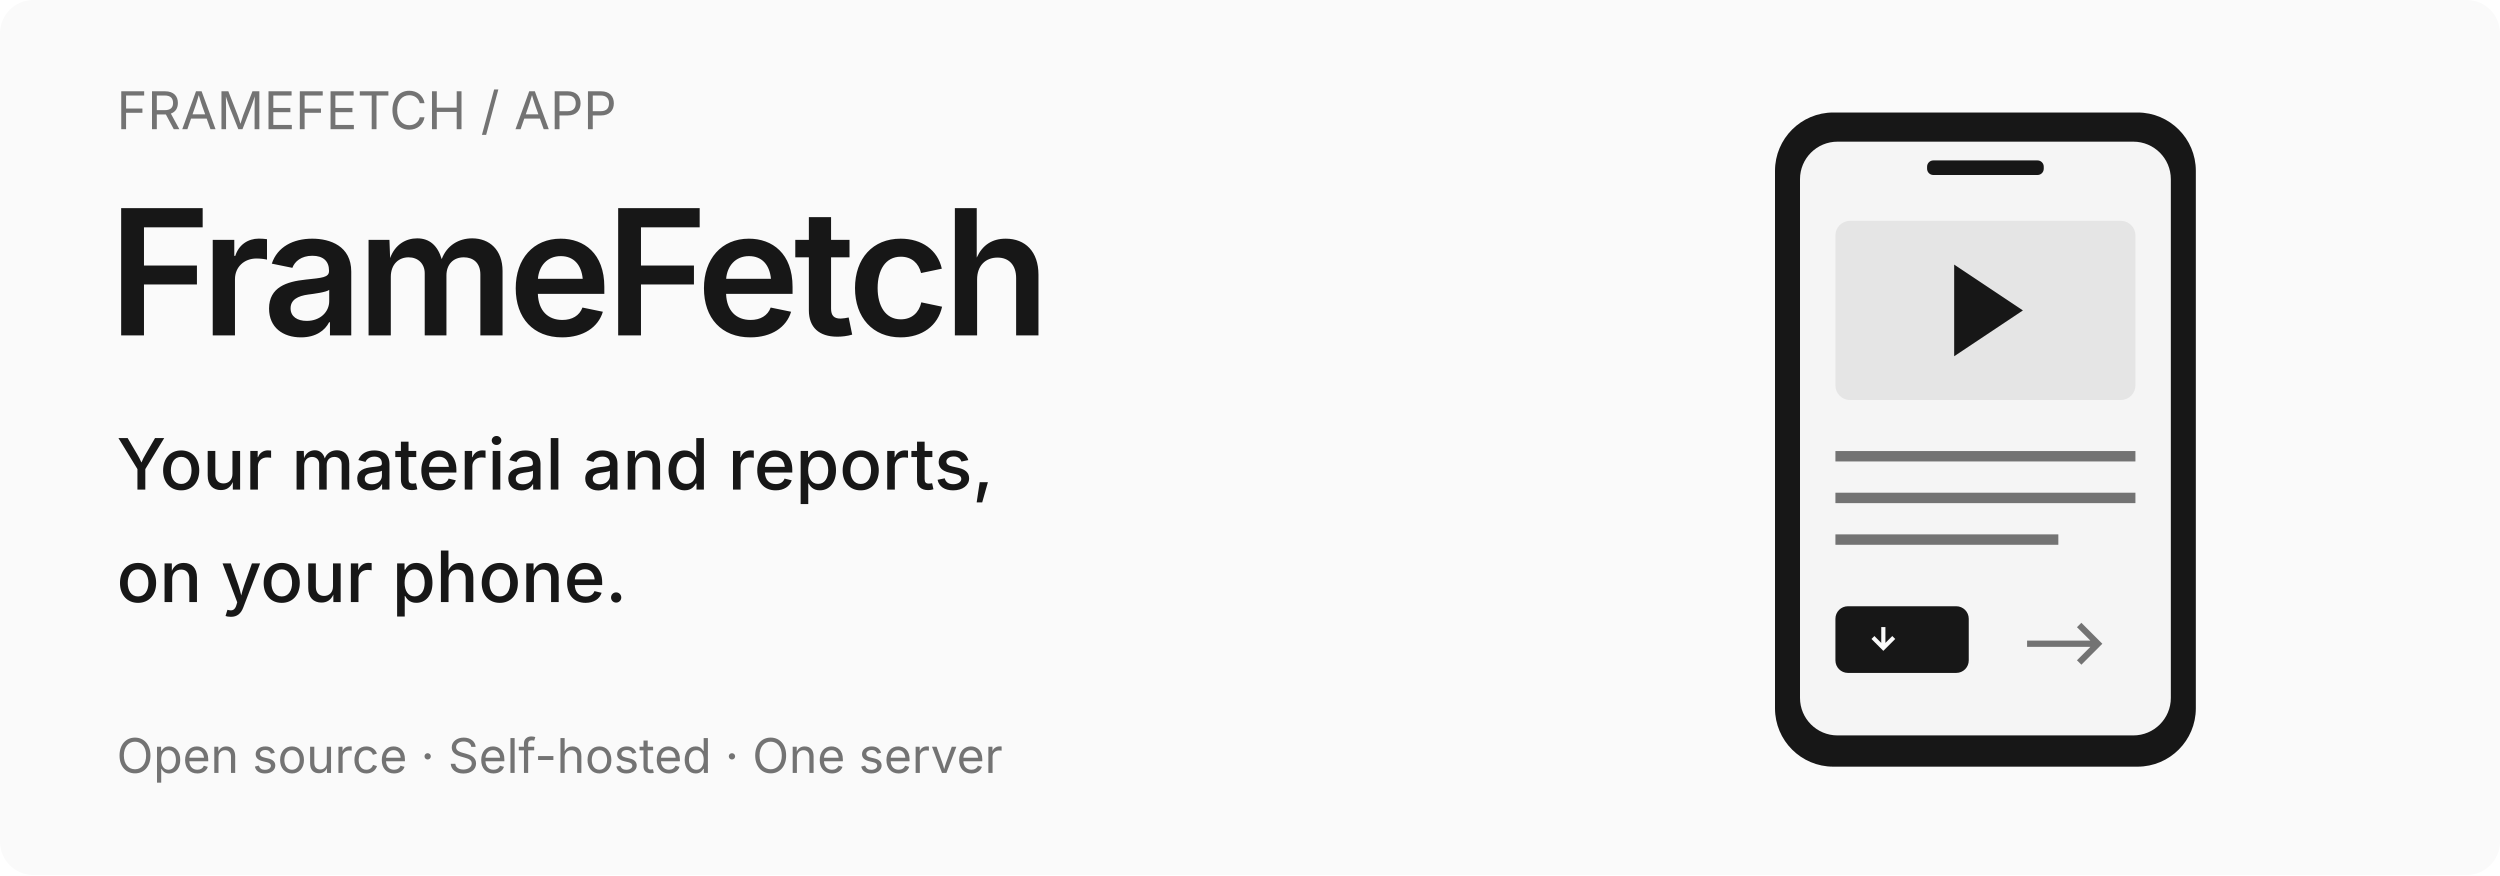
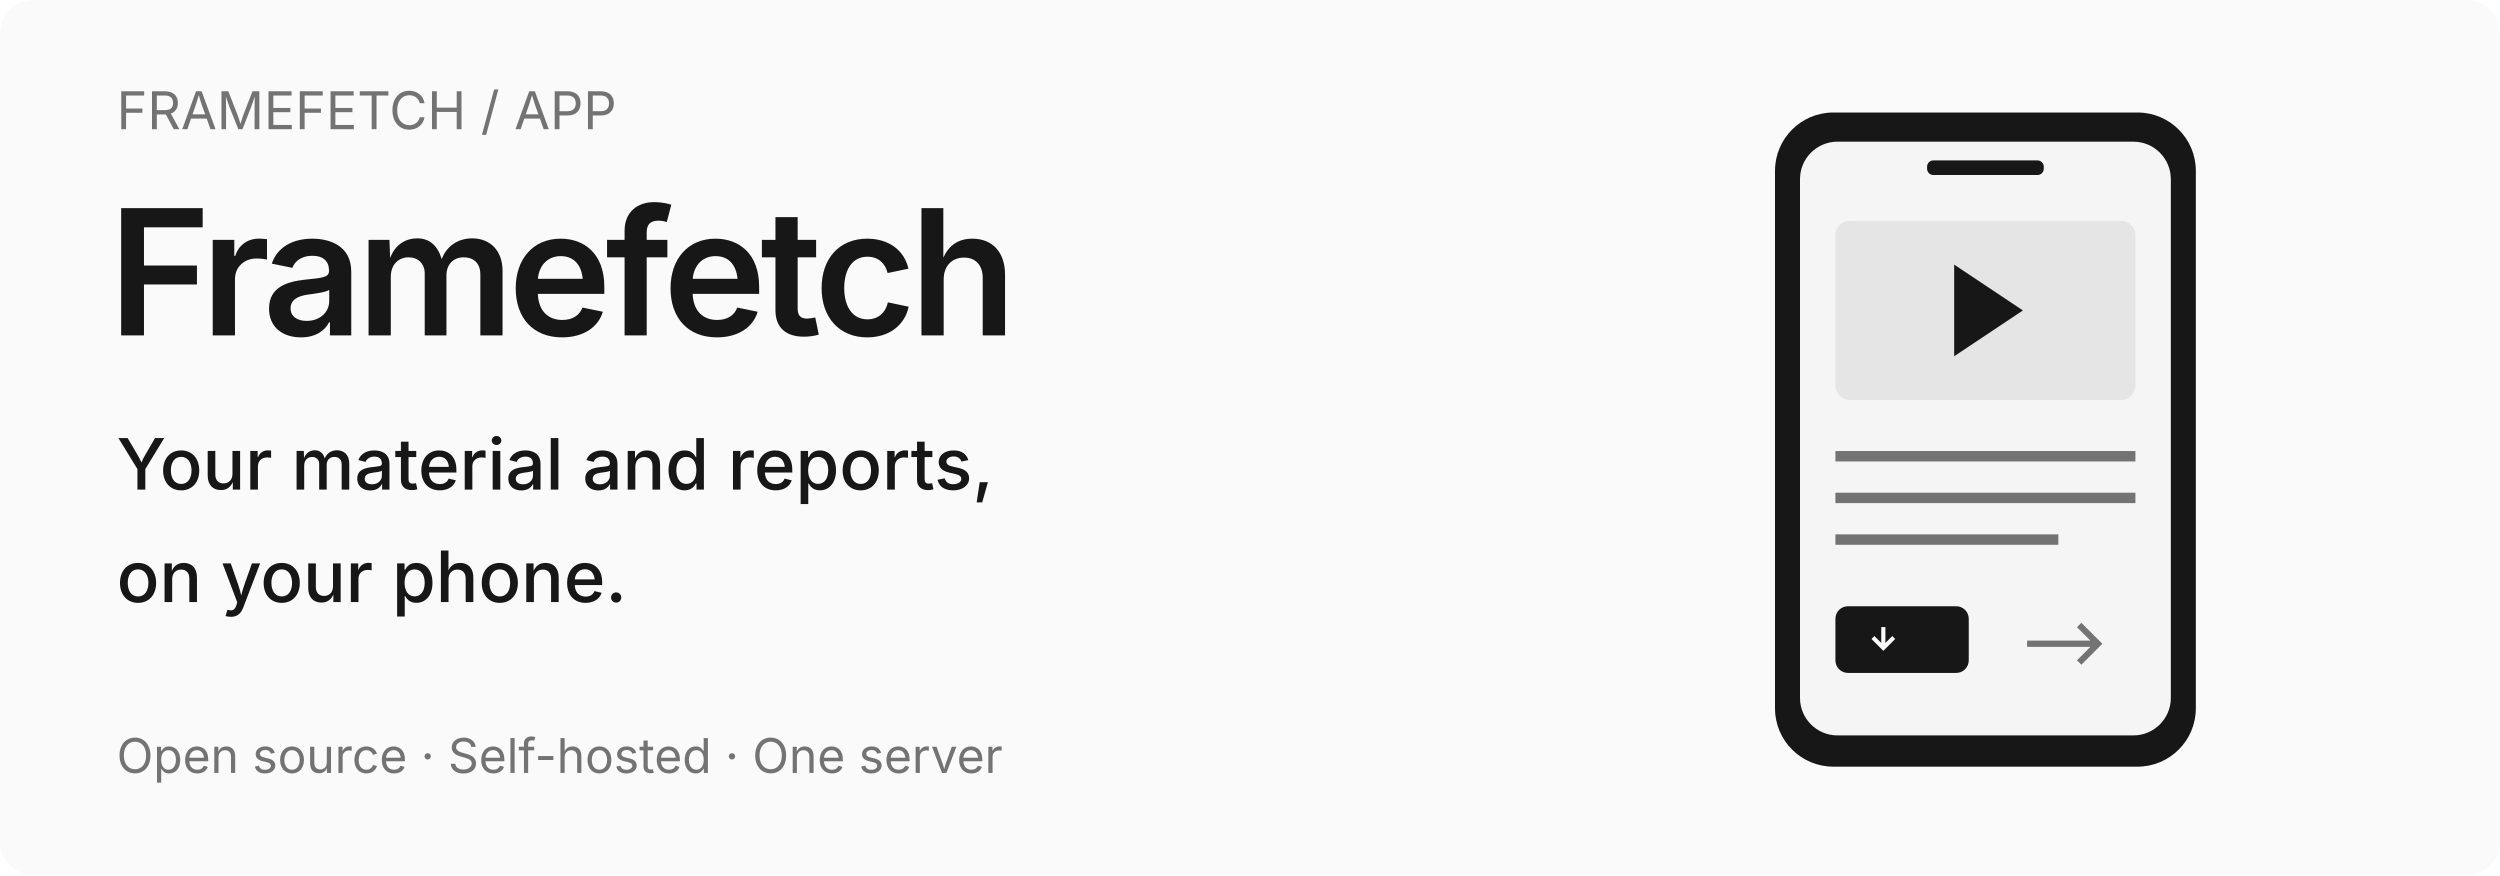
<svg xmlns="http://www.w3.org/2000/svg" width="1200" height="420" viewBox="0 0 1200 420" role="img" aria-labelledby="title desc">
  <rect width="1200" height="420" rx="16" fill="#fafafa" />
  <g id="identity" font-family="-apple-system, BlinkMacSystemFont, Segoe UI, PingFang SC, sans-serif">
    <text x="56" y="62" font-size="25" fill="#737373">FRAMEFETCH / APP</text>
-     <text x="52" y="161" font-size="84" font-weight="600" letter-spacing="-3" fill="#171717">FrameFetch</text>
+     <text x="52" y="161" font-size="84" font-weight="600" letter-spacing="-3" fill="#171717">Framefetch</text>
    <text x="56" y="235" font-size="34" font-weight="500" fill="#171717">Your material and reports,</text>
    <text x="56" y="289" font-size="34" font-weight="500" fill="#171717">on your phone.</text>
    <text x="56" y="371" font-size="23" fill="#737373">Open source · Self-hosted · One server</text>
  </g>
  <g id="mobile-report" transform="translate(852 54)">
    <rect width="202" height="314" rx="28" fill="#171717" />
    <rect x="12" y="14" width="178" height="285" rx="18" fill="#f5f5f5" />
    <rect x="73" y="23" width="56" height="7" rx="3" fill="#171717" />
    <rect x="29" y="52" width="144" height="86" rx="7" fill="#e5e5e5" />
    <path d="M86 73L86 117L119 95Z" fill="#171717" />
    <path d="M29 165H173M29 185H173M29 205H136" stroke="#737373" stroke-width="5" />
    <rect x="29" y="237" width="64" height="32" rx="6" fill="#171717" />
    <path d="M52 247V257M47 252L52 257L57 252" fill="none" stroke="#fafafa" stroke-width="2" />
    <path d="M121 255H155M146 246L155 255L146 264" fill="none" stroke="#737373" stroke-width="3" />
  </g>
</svg>
